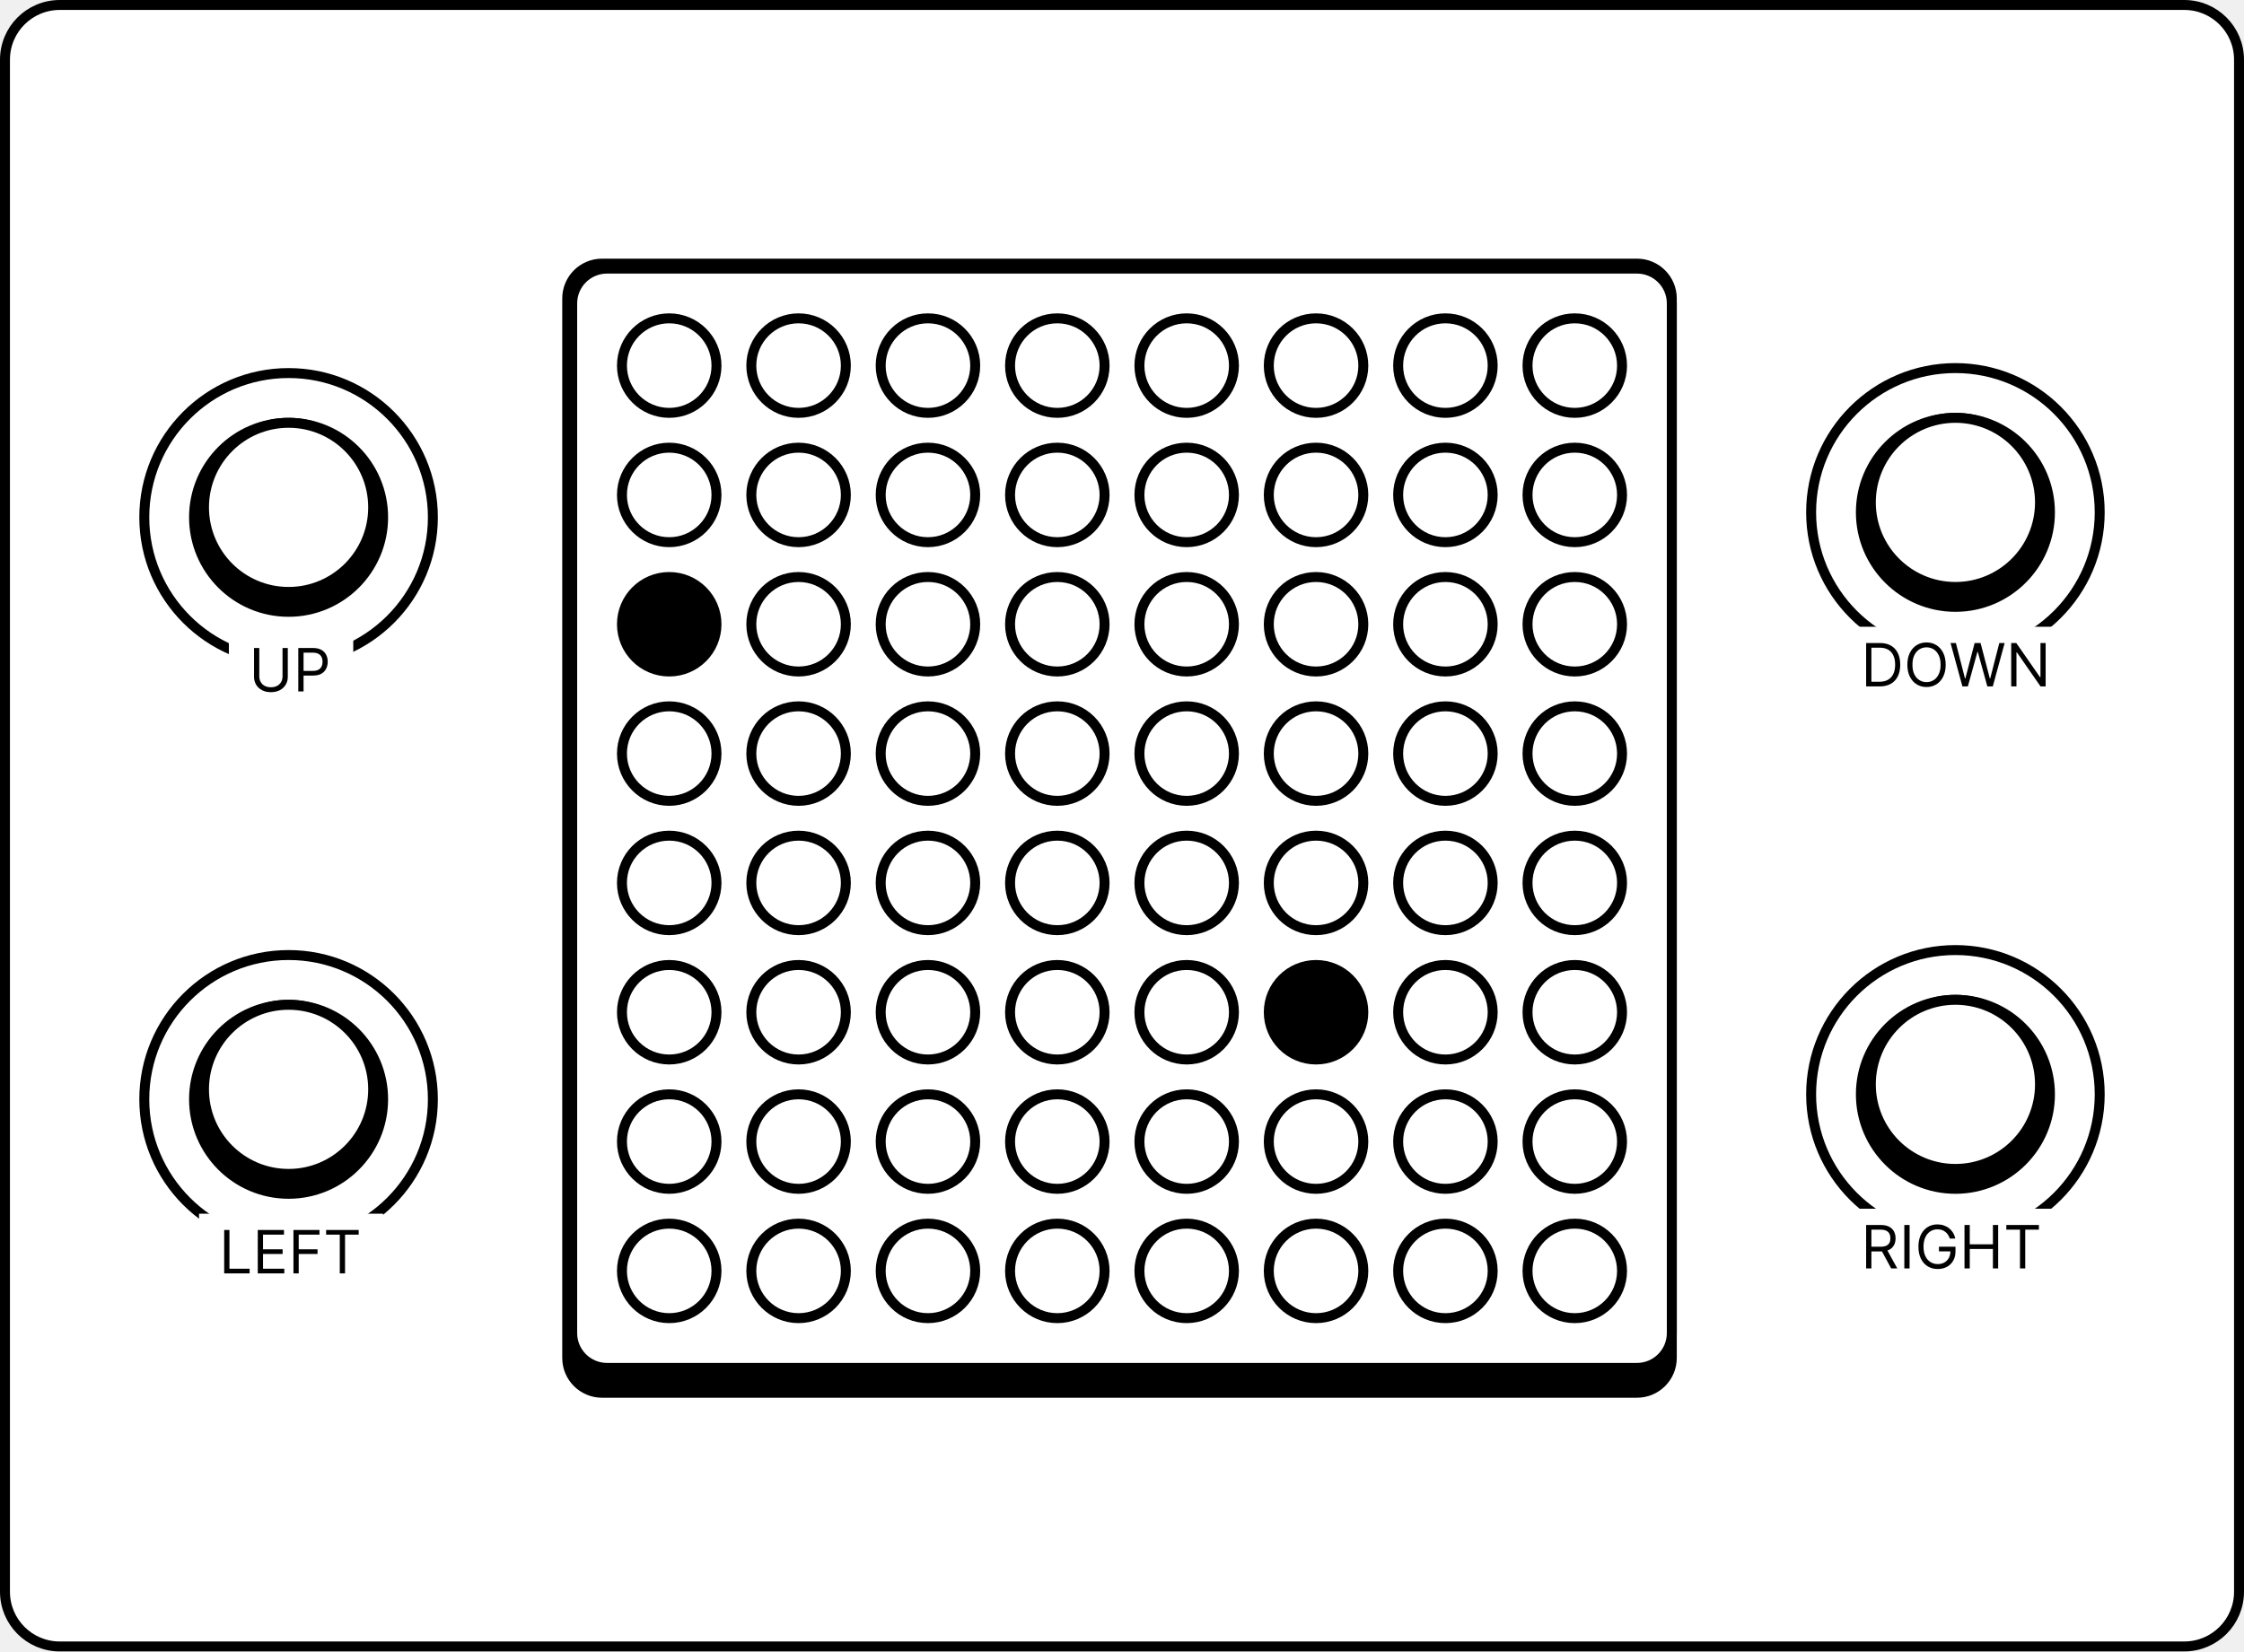
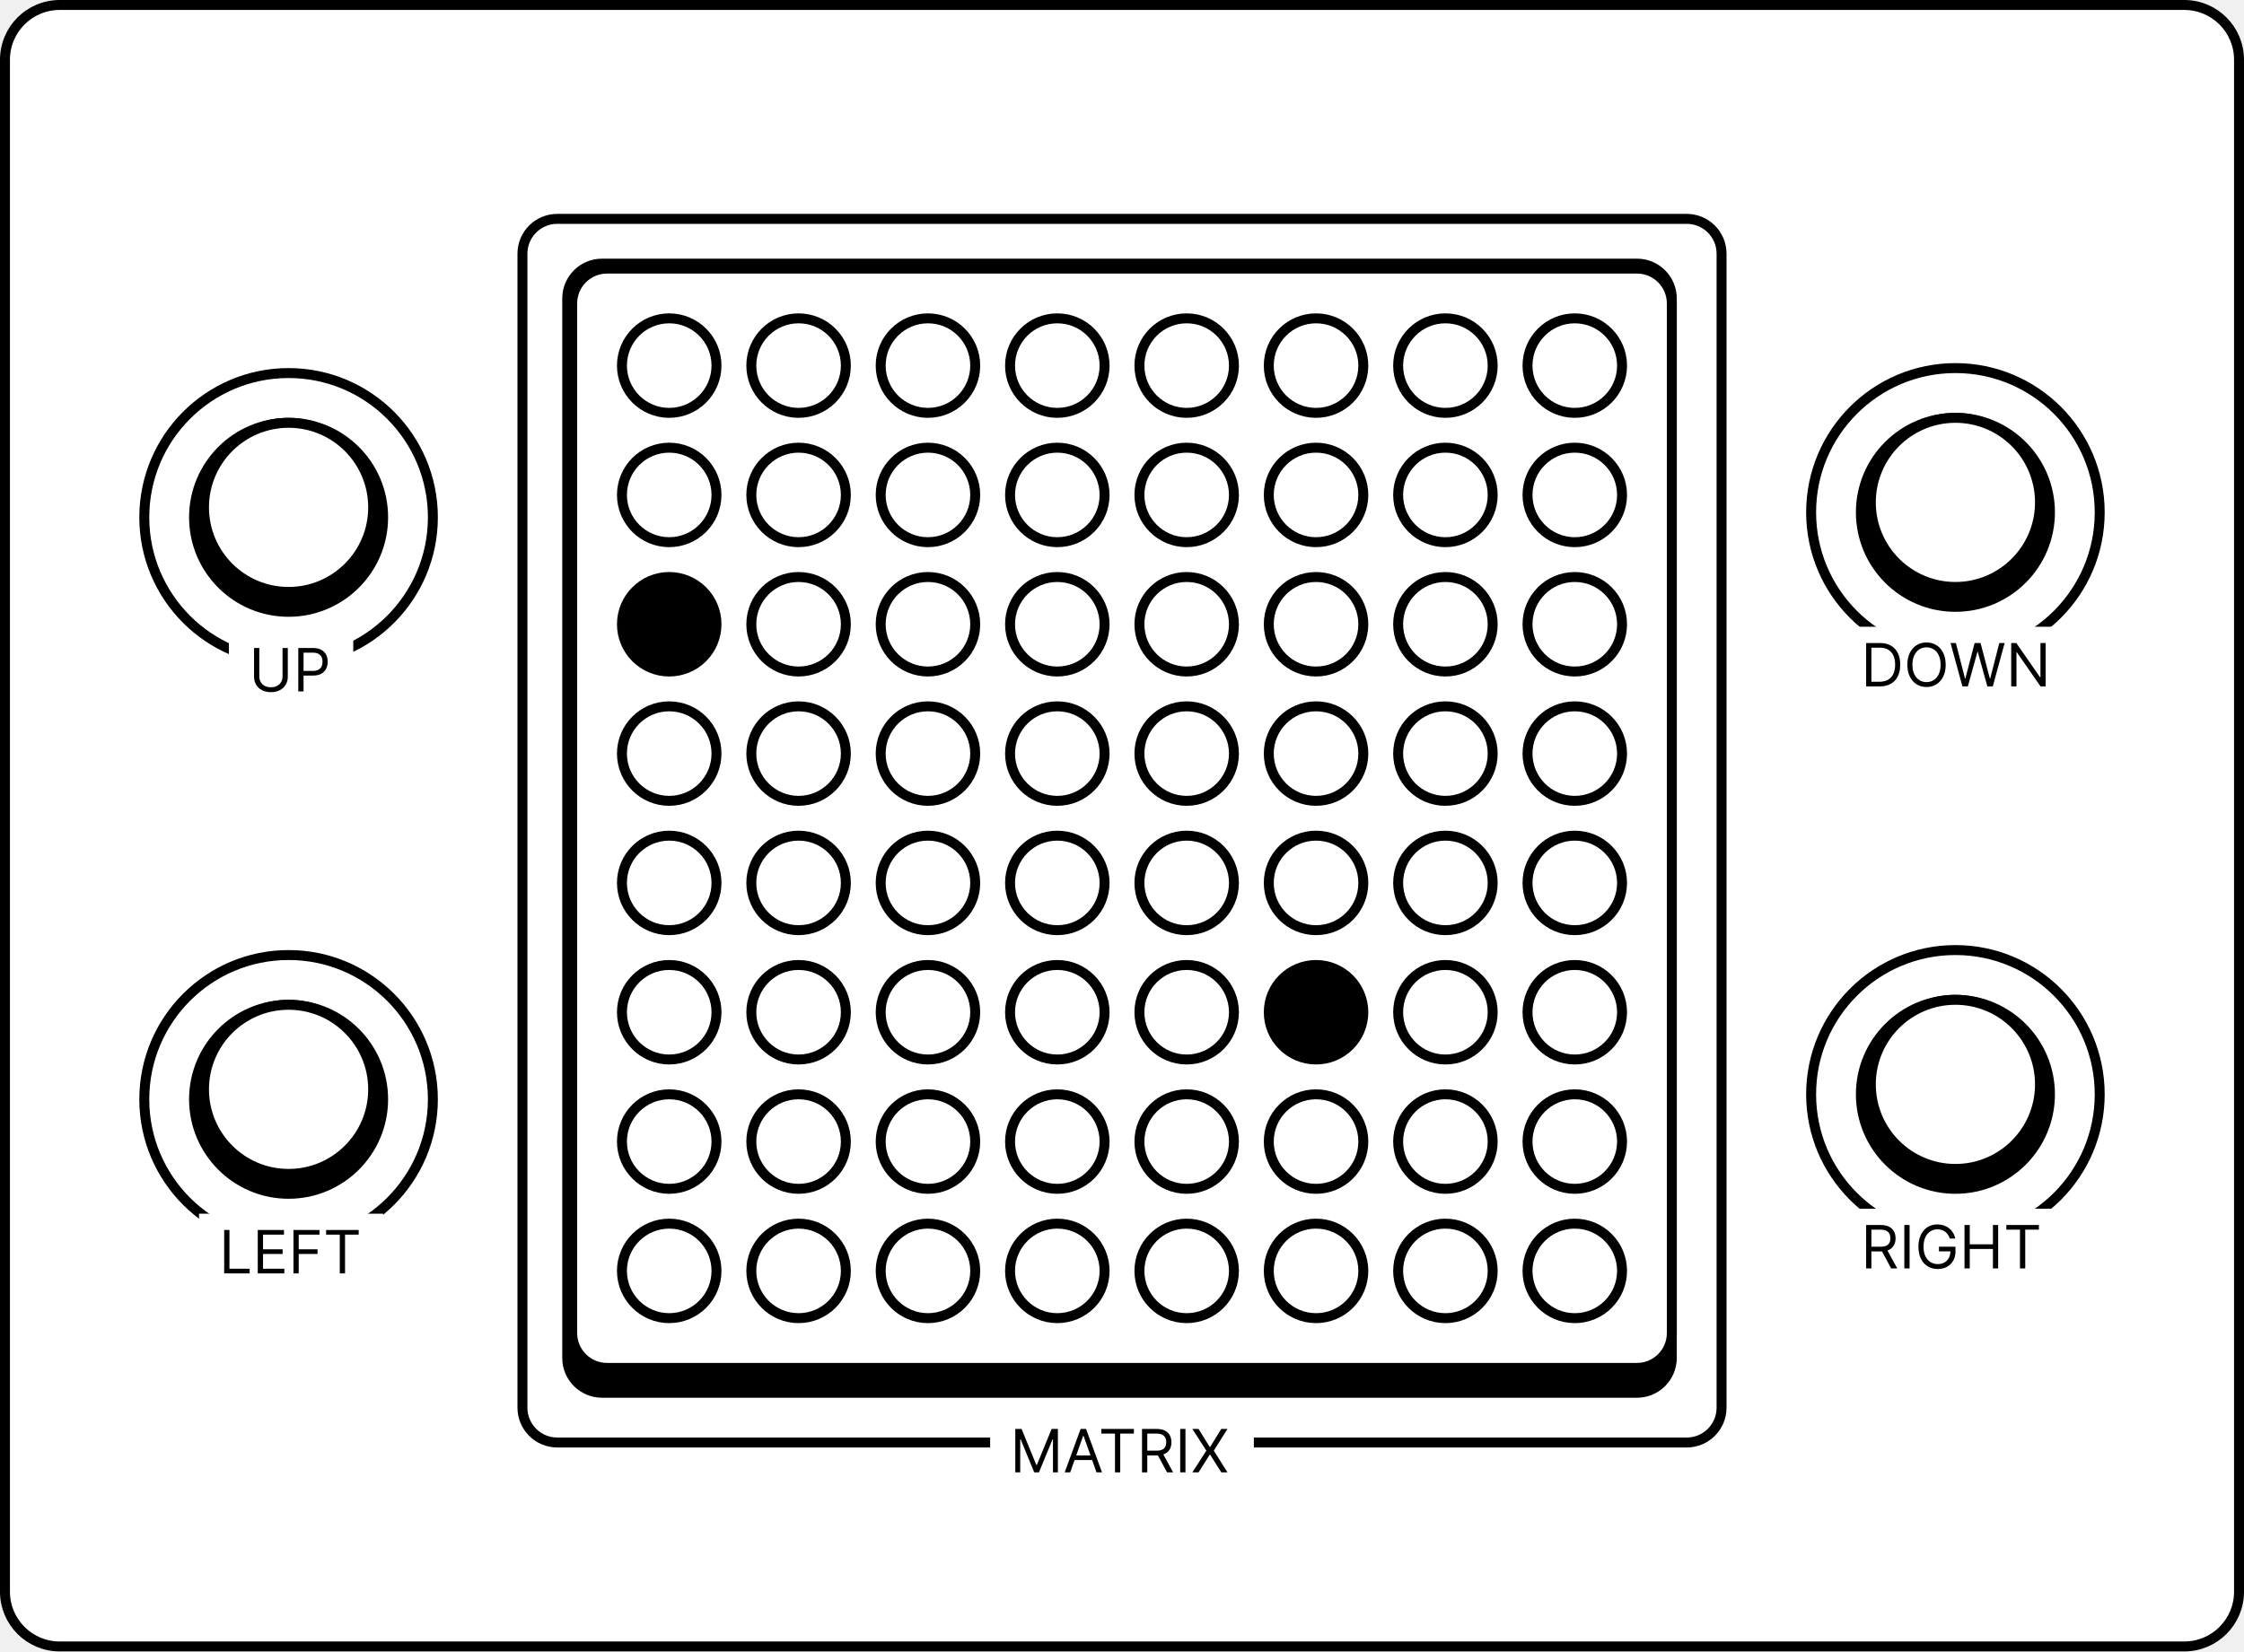
<svg xmlns="http://www.w3.org/2000/svg" width="451" height="332" viewBox="0 0 451 332" fill="none">
  <rect x="1" y="1" width="449" height="330" rx="11" fill="white" stroke="black" stroke-width="2" />
  <rect x="114" y="53" width="222" height="227" rx="7" fill="black" stroke="black" stroke-width="2" />
  <rect x="115" y="54" width="221" height="221" rx="7" fill="white" stroke="black" stroke-width="2" />
+   <rect x="105" y="44" width="241" height="246" rx="7" stroke="black" stroke-width="2" />
  <circle cx="134.5" cy="73.5" r="9.5" fill="white" stroke="black" stroke-width="2" />
  <circle cx="134.5" cy="99.5" r="9.5" fill="white" stroke="black" stroke-width="2" />
  <circle cx="134.5" cy="125.5" r="9.5" fill="black" stroke="black" stroke-width="2" />
  <circle cx="134.5" cy="151.5" r="9.5" fill="white" stroke="black" stroke-width="2" />
  <circle cx="134.5" cy="177.5" r="9.5" fill="white" stroke="black" stroke-width="2" />
  <circle cx="134.5" cy="203.5" r="9.5" fill="white" stroke="black" stroke-width="2" />
  <circle cx="134.5" cy="229.5" r="9.5" fill="white" stroke="black" stroke-width="2" />
  <circle cx="134.5" cy="255.5" r="9.5" fill="white" stroke="black" stroke-width="2" />
  <circle cx="160.5" cy="73.5" r="9.5" fill="white" stroke="black" stroke-width="2" />
  <circle cx="160.5" cy="99.5" r="9.5" fill="white" stroke="black" stroke-width="2" />
  <circle cx="160.5" cy="125.5" r="9.5" fill="white" stroke="black" stroke-width="2" />
  <circle cx="160.5" cy="151.5" r="9.5" fill="white" stroke="black" stroke-width="2" />
  <circle cx="160.5" cy="177.5" r="9.5" fill="white" stroke="black" stroke-width="2" />
  <circle cx="160.5" cy="203.5" r="9.5" fill="white" stroke="black" stroke-width="2" />
  <circle cx="160.5" cy="229.5" r="9.5" fill="white" stroke="black" stroke-width="2" />
  <circle cx="160.5" cy="255.5" r="9.5" fill="white" stroke="black" stroke-width="2" />
  <circle cx="186.5" cy="73.5" r="9.5" fill="white" stroke="black" stroke-width="2" />
  <circle cx="186.5" cy="99.5" r="9.5" fill="white" stroke="black" stroke-width="2" />
  <circle cx="186.5" cy="125.5" r="9.5" fill="white" stroke="black" stroke-width="2" />
  <circle cx="186.5" cy="151.5" r="9.5" fill="white" stroke="black" stroke-width="2" />
  <circle cx="186.5" cy="177.5" r="9.5" fill="white" stroke="black" stroke-width="2" />
  <circle cx="186.5" cy="203.5" r="9.5" fill="white" stroke="black" stroke-width="2" />
  <circle cx="186.5" cy="229.5" r="9.5" fill="white" stroke="black" stroke-width="2" />
  <circle cx="186.5" cy="255.5" r="9.5" fill="white" stroke="black" stroke-width="2" />
  <circle cx="212.5" cy="73.5" r="9.5" fill="white" stroke="black" stroke-width="2" />
  <circle cx="212.5" cy="99.5" r="9.5" fill="white" stroke="black" stroke-width="2" />
  <circle cx="212.5" cy="125.5" r="9.5" fill="white" stroke="black" stroke-width="2" />
  <circle cx="212.5" cy="151.5" r="9.5" fill="white" stroke="black" stroke-width="2" />
  <circle cx="212.5" cy="177.5" r="9.5" fill="white" stroke="black" stroke-width="2" />
  <circle cx="212.5" cy="203.5" r="9.5" fill="white" stroke="black" stroke-width="2" />
  <circle cx="212.5" cy="229.5" r="9.5" fill="white" stroke="black" stroke-width="2" />
  <circle cx="212.5" cy="255.5" r="9.5" fill="white" stroke="black" stroke-width="2" />
  <circle cx="238.5" cy="73.5" r="9.5" fill="white" stroke="black" stroke-width="2" />
  <circle cx="238.5" cy="99.5" r="9.5" fill="white" stroke="black" stroke-width="2" />
  <circle cx="238.5" cy="125.5" r="9.5" fill="white" stroke="black" stroke-width="2" />
  <circle cx="238.5" cy="151.5" r="9.5" fill="white" stroke="black" stroke-width="2" />
  <circle cx="238.5" cy="177.5" r="9.5" fill="white" stroke="black" stroke-width="2" />
  <circle cx="238.5" cy="203.5" r="9.5" fill="white" stroke="black" stroke-width="2" />
  <circle cx="238.5" cy="229.5" r="9.5" fill="white" stroke="black" stroke-width="2" />
  <circle cx="238.5" cy="255.5" r="9.5" fill="white" stroke="black" stroke-width="2" />
  <circle cx="264.5" cy="73.5" r="9.5" fill="white" stroke="black" stroke-width="2" />
  <circle cx="264.5" cy="99.5" r="9.5" fill="white" stroke="black" stroke-width="2" />
  <circle cx="264.5" cy="125.5" r="9.5" fill="white" stroke="black" stroke-width="2" />
  <circle cx="264.5" cy="151.5" r="9.5" fill="white" stroke="black" stroke-width="2" />
  <circle cx="264.5" cy="177.5" r="9.5" fill="white" stroke="black" stroke-width="2" />
  <circle cx="264.5" cy="203.5" r="9.5" fill="black" stroke="black" stroke-width="2" />
  <circle cx="264.5" cy="229.5" r="9.5" fill="white" stroke="black" stroke-width="2" />
  <circle cx="264.5" cy="255.5" r="9.5" fill="white" stroke="black" stroke-width="2" />
  <circle cx="290.5" cy="73.5" r="9.5" fill="white" stroke="black" stroke-width="2" />
  <circle cx="290.5" cy="99.5" r="9.5" fill="white" stroke="black" stroke-width="2" />
  <circle cx="290.5" cy="125.5" r="9.5" fill="white" stroke="black" stroke-width="2" />
  <circle cx="290.5" cy="151.5" r="9.5" fill="white" stroke="black" stroke-width="2" />
  <circle cx="290.5" cy="177.5" r="9.5" fill="white" stroke="black" stroke-width="2" />
  <circle cx="290.5" cy="203.5" r="9.5" fill="white" stroke="black" stroke-width="2" />
  <circle cx="290.5" cy="229.5" r="9.5" fill="white" stroke="black" stroke-width="2" />
  <circle cx="290.5" cy="255.5" r="9.5" fill="white" stroke="black" stroke-width="2" />
  <circle cx="316.5" cy="73.5" r="9.5" fill="white" stroke="black" stroke-width="2" />
  <circle cx="316.5" cy="99.5" r="9.5" fill="white" stroke="black" stroke-width="2" />
  <circle cx="316.5" cy="125.5" r="9.5" fill="white" stroke="black" stroke-width="2" />
  <circle cx="316.5" cy="151.5" r="9.5" fill="white" stroke="black" stroke-width="2" />
  <circle cx="316.5" cy="177.5" r="9.5" fill="white" stroke="black" stroke-width="2" />
  <circle cx="316.5" cy="203.5" r="9.5" fill="white" stroke="black" stroke-width="2" />
  <circle cx="316.5" cy="229.5" r="9.5" fill="white" stroke="black" stroke-width="2" />
  <circle cx="316.5" cy="255.5" r="9.5" fill="white" stroke="black" stroke-width="2" />
  <circle cx="58" cy="104" r="29" fill="white" stroke="black" stroke-width="2" />
  <circle cx="58" cy="221" r="29" fill="white" stroke="black" stroke-width="2" />
  <rect width="25" height="15" transform="translate(46 127)" fill="white" />
  <path d="M56.784 130.273H57.841V136.051C57.841 136.648 57.7 137.18 57.419 137.649C57.141 138.115 56.747 138.483 56.239 138.753C55.73 139.02 55.133 139.153 54.449 139.153C53.764 139.153 53.168 139.02 52.659 138.753C52.151 138.483 51.756 138.115 51.474 137.649C51.196 137.18 51.057 136.648 51.057 136.051V130.273H52.114V135.966C52.114 136.392 52.207 136.771 52.395 137.104C52.582 137.433 52.849 137.693 53.196 137.884C53.545 138.071 53.963 138.165 54.449 138.165C54.935 138.165 55.352 138.071 55.702 137.884C56.051 137.693 56.318 137.433 56.503 137.104C56.69 136.771 56.784 136.392 56.784 135.966V130.273ZM59.951 139V130.273H62.9C63.585 130.273 64.144 130.396 64.579 130.643C65.017 130.888 65.341 131.219 65.551 131.636C65.761 132.054 65.866 132.52 65.866 133.034C65.866 133.548 65.761 134.016 65.551 134.436C65.343 134.857 65.022 135.192 64.588 135.442C64.153 135.689 63.596 135.812 62.917 135.812H60.804V134.875H62.883C63.352 134.875 63.728 134.794 64.012 134.632C64.296 134.47 64.502 134.251 64.63 133.976C64.761 133.697 64.826 133.384 64.826 133.034C64.826 132.685 64.761 132.372 64.63 132.097C64.502 131.821 64.295 131.605 64.008 131.449C63.721 131.29 63.341 131.21 62.866 131.21H61.008V139H59.951Z" fill="black" />
  <rect width="37" height="15" transform="translate(40 244)" fill="white" />
  <path d="M45.057 256V247.273H46.114V255.062H50.17V256H45.057ZM51.807 256V247.273H57.074V248.21H52.864V251.159H56.801V252.097H52.864V255.062H57.142V256H51.807ZM58.979 256V247.273H64.212V248.21H60.035V251.159H63.82V252.097H60.035V256H58.979ZM65.544 248.21V247.273H72.09V248.21H69.346V256H68.289V248.21H65.544Z" fill="black" />
  <circle cx="58" cy="104" r="19" fill="black" stroke="black" stroke-width="2" />
  <circle cx="58" cy="221" r="19" fill="black" stroke="black" stroke-width="2" />
  <circle cx="58" cy="102" r="17" fill="white" stroke="black" stroke-width="2" />
  <circle cx="58" cy="219" r="17" fill="white" stroke="black" stroke-width="2" />
  <circle cx="393" cy="103" r="29" fill="white" stroke="black" stroke-width="2" />
  <circle cx="393" cy="220" r="29" fill="white" stroke="black" stroke-width="2" />
  <rect width="47" height="15" transform="translate(370 126)" fill="white" />
  <path d="M377.75 138H375.057V129.273H377.869C378.716 129.273 379.44 129.447 380.043 129.797C380.645 130.143 381.107 130.642 381.428 131.293C381.749 131.94 381.909 132.716 381.909 133.619C381.909 134.528 381.747 135.311 381.423 135.967C381.099 136.621 380.628 137.124 380.009 137.476C379.389 137.825 378.636 138 377.75 138ZM376.114 137.062H377.682C378.403 137.062 379.001 136.923 379.476 136.645C379.95 136.366 380.304 135.97 380.537 135.456C380.77 134.942 380.886 134.33 380.886 133.619C380.886 132.915 380.771 132.308 380.541 131.8C380.311 131.288 379.967 130.896 379.51 130.624C379.053 130.348 378.483 130.21 377.801 130.21H376.114V137.062ZM391.045 133.636C391.045 134.557 390.879 135.352 390.547 136.023C390.214 136.693 389.759 137.21 389.179 137.574C388.599 137.938 387.938 138.119 387.193 138.119C386.449 138.119 385.787 137.938 385.207 137.574C384.628 137.21 384.172 136.693 383.839 136.023C383.507 135.352 383.341 134.557 383.341 133.636C383.341 132.716 383.507 131.92 383.839 131.25C384.172 130.58 384.628 130.062 385.207 129.699C385.787 129.335 386.449 129.153 387.193 129.153C387.938 129.153 388.599 129.335 389.179 129.699C389.759 130.062 390.214 130.58 390.547 131.25C390.879 131.92 391.045 132.716 391.045 133.636ZM390.023 133.636C390.023 132.881 389.896 132.243 389.643 131.723C389.393 131.203 389.054 130.81 388.625 130.543C388.199 130.276 387.722 130.142 387.193 130.142C386.665 130.142 386.186 130.276 385.757 130.543C385.331 130.81 384.991 131.203 384.739 131.723C384.489 132.243 384.364 132.881 384.364 133.636C384.364 134.392 384.489 135.03 384.739 135.55C384.991 136.07 385.331 136.463 385.757 136.73C386.186 136.997 386.665 137.131 387.193 137.131C387.722 137.131 388.199 136.997 388.625 136.73C389.054 136.463 389.393 136.07 389.643 135.55C389.896 135.03 390.023 134.392 390.023 133.636ZM394.408 138L392.021 129.273H393.095L394.919 136.381H395.004L396.862 129.273H398.055L399.913 136.381H399.999L401.822 129.273H402.896L400.51 138H399.419L397.493 131.045H397.425L395.499 138H394.408ZM411.134 129.273V138H410.111L405.355 131.148H405.27V138H404.213V129.273H405.236L410.009 136.142H410.094V129.273H411.134Z" fill="black" />
  <rect width="45" height="15" transform="translate(370 243)" fill="white" />
  <path d="M375.057 255V246.273H378.006C378.688 246.273 379.247 246.389 379.685 246.622C380.122 246.852 380.446 247.169 380.656 247.572C380.866 247.976 380.972 248.435 380.972 248.949C380.972 249.463 380.866 249.919 380.656 250.317C380.446 250.714 380.124 251.027 379.689 251.254C379.254 251.479 378.699 251.591 378.023 251.591H375.636V250.636H377.989C378.455 250.636 378.83 250.568 379.114 250.432C379.401 250.295 379.608 250.102 379.736 249.852C379.866 249.599 379.932 249.298 379.932 248.949C379.932 248.599 379.866 248.294 379.736 248.033C379.605 247.771 379.396 247.57 379.109 247.428C378.822 247.283 378.443 247.21 377.972 247.21H376.114V255H375.057ZM379.165 251.08L381.312 255H380.085L377.972 251.08H379.165ZM383.789 246.273V255H382.733V246.273H383.789ZM391.874 249C391.781 248.713 391.657 248.456 391.504 248.229C391.353 247.999 391.173 247.803 390.962 247.641C390.755 247.479 390.519 247.355 390.255 247.27C389.991 247.185 389.701 247.142 389.386 247.142C388.869 247.142 388.398 247.276 387.975 247.543C387.552 247.81 387.215 248.203 386.965 248.723C386.715 249.243 386.59 249.881 386.59 250.636C386.59 251.392 386.717 252.03 386.969 252.55C387.222 253.07 387.565 253.463 387.996 253.73C388.428 253.997 388.914 254.131 389.454 254.131C389.954 254.131 390.394 254.024 390.775 253.811C391.158 253.595 391.457 253.291 391.67 252.899C391.886 252.504 391.994 252.04 391.994 251.506L392.317 251.574H389.692V250.636H393.016V251.574C393.016 252.293 392.863 252.918 392.556 253.449C392.252 253.98 391.832 254.392 391.295 254.685C390.761 254.974 390.147 255.119 389.454 255.119C388.681 255.119 388.002 254.938 387.417 254.574C386.835 254.21 386.38 253.693 386.053 253.023C385.729 252.352 385.567 251.557 385.567 250.636C385.567 249.946 385.66 249.325 385.844 248.774C386.032 248.22 386.296 247.749 386.637 247.359C386.978 246.97 387.381 246.672 387.847 246.464C388.313 246.257 388.826 246.153 389.386 246.153C389.846 246.153 390.275 246.223 390.673 246.362C391.073 246.499 391.43 246.693 391.742 246.946C392.058 247.196 392.32 247.496 392.531 247.845C392.741 248.192 392.886 248.577 392.965 249H391.874ZM394.826 255V246.273H395.883V250.159H400.537V246.273H401.593V255H400.537V251.097H395.883V255H394.826ZM403.232 247.21V246.273H409.777V247.21H407.033V255H405.976V247.21H403.232Z" fill="black" />
+   <rect width="53" height="15" transform="translate(199 284)" fill="white" />
+   <path d="M204.057 287.273H205.318L208.284 294.517H208.386L211.352 287.273H212.614V296H211.625V289.369H211.54L208.812 296H207.858L205.131 289.369H205.045V296H204.057V287.273ZM215.091 296H213.983L217.187 287.273H218.278L221.483 296H220.375L217.767 288.653H217.699L215.091 296ZM215.5 292.591H219.966V293.528H215.5V292.591ZM221.345 288.21V287.273H227.891V288.21H225.146V296H224.089V288.21H221.345ZM229.522 296V287.273H232.471C233.152 287.273 233.712 287.389 234.15 287.622C234.587 287.852 234.911 288.169 235.121 288.572C235.331 288.976 235.436 289.435 235.436 289.949C235.436 290.463 235.331 290.919 235.121 291.317C234.911 291.714 234.588 292.027 234.154 292.254C233.719 292.479 233.164 292.591 232.488 292.591H230.101V291.636H232.453C232.919 291.636 233.294 291.568 233.578 291.432C233.865 291.295 234.073 291.102 234.201 290.852C234.331 290.599 234.397 290.298 234.397 289.949C234.397 289.599 234.331 289.294 234.201 289.033C234.07 288.771 233.861 288.57 233.574 288.428C233.287 288.283 232.908 288.21 232.436 288.21H230.578V296H229.522ZM233.63 292.08L235.777 296H234.55L232.436 292.08H233.63ZM238.254 287.273V296H237.197V287.273H238.254ZM240.885 287.273L243.135 290.903H243.203L245.453 287.273H246.697L243.953 291.636L246.697 296H245.453L243.203 292.438H243.135L240.885 296H239.64L242.453 291.636L239.64 287.273H240.885Z" fill="black" />
  <circle cx="393" cy="103" r="19" fill="black" stroke="black" stroke-width="2" />
  <circle cx="393" cy="220" r="19" fill="black" stroke="black" stroke-width="2" />
  <circle cx="393" cy="101" r="17" fill="white" stroke="black" stroke-width="2" />
  <circle cx="393" cy="218" r="17" fill="white" stroke="black" stroke-width="2" />
</svg>
